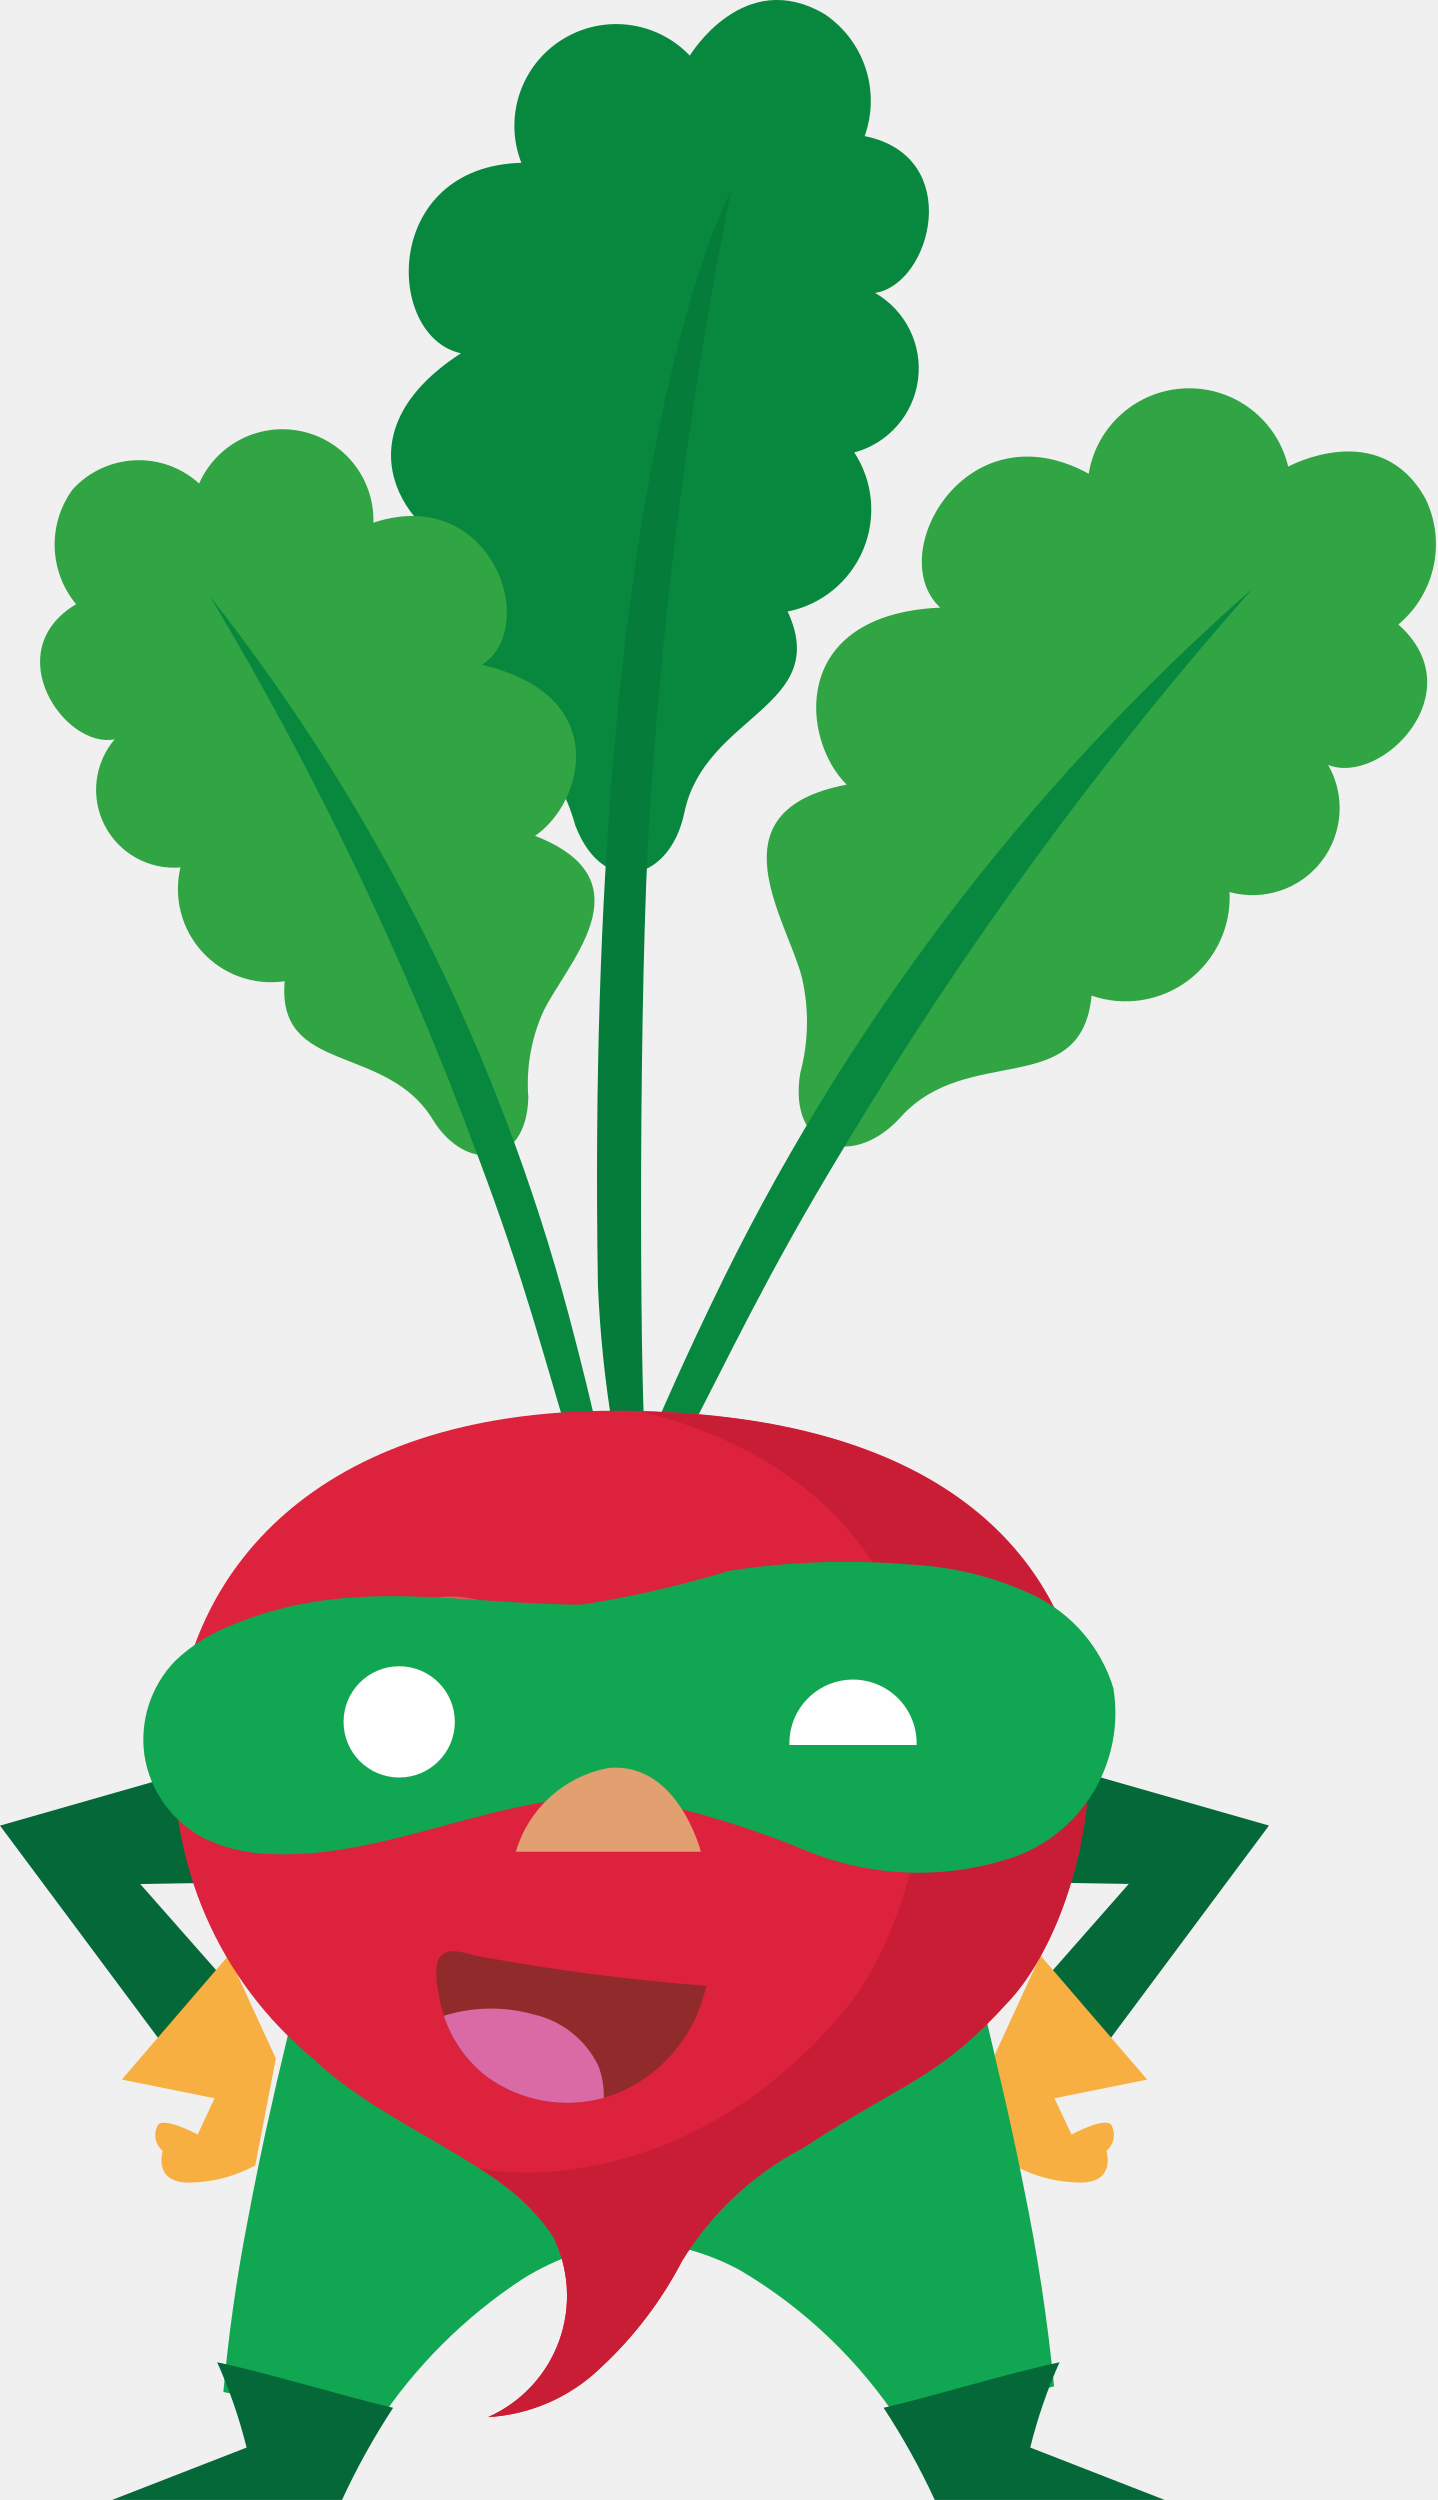
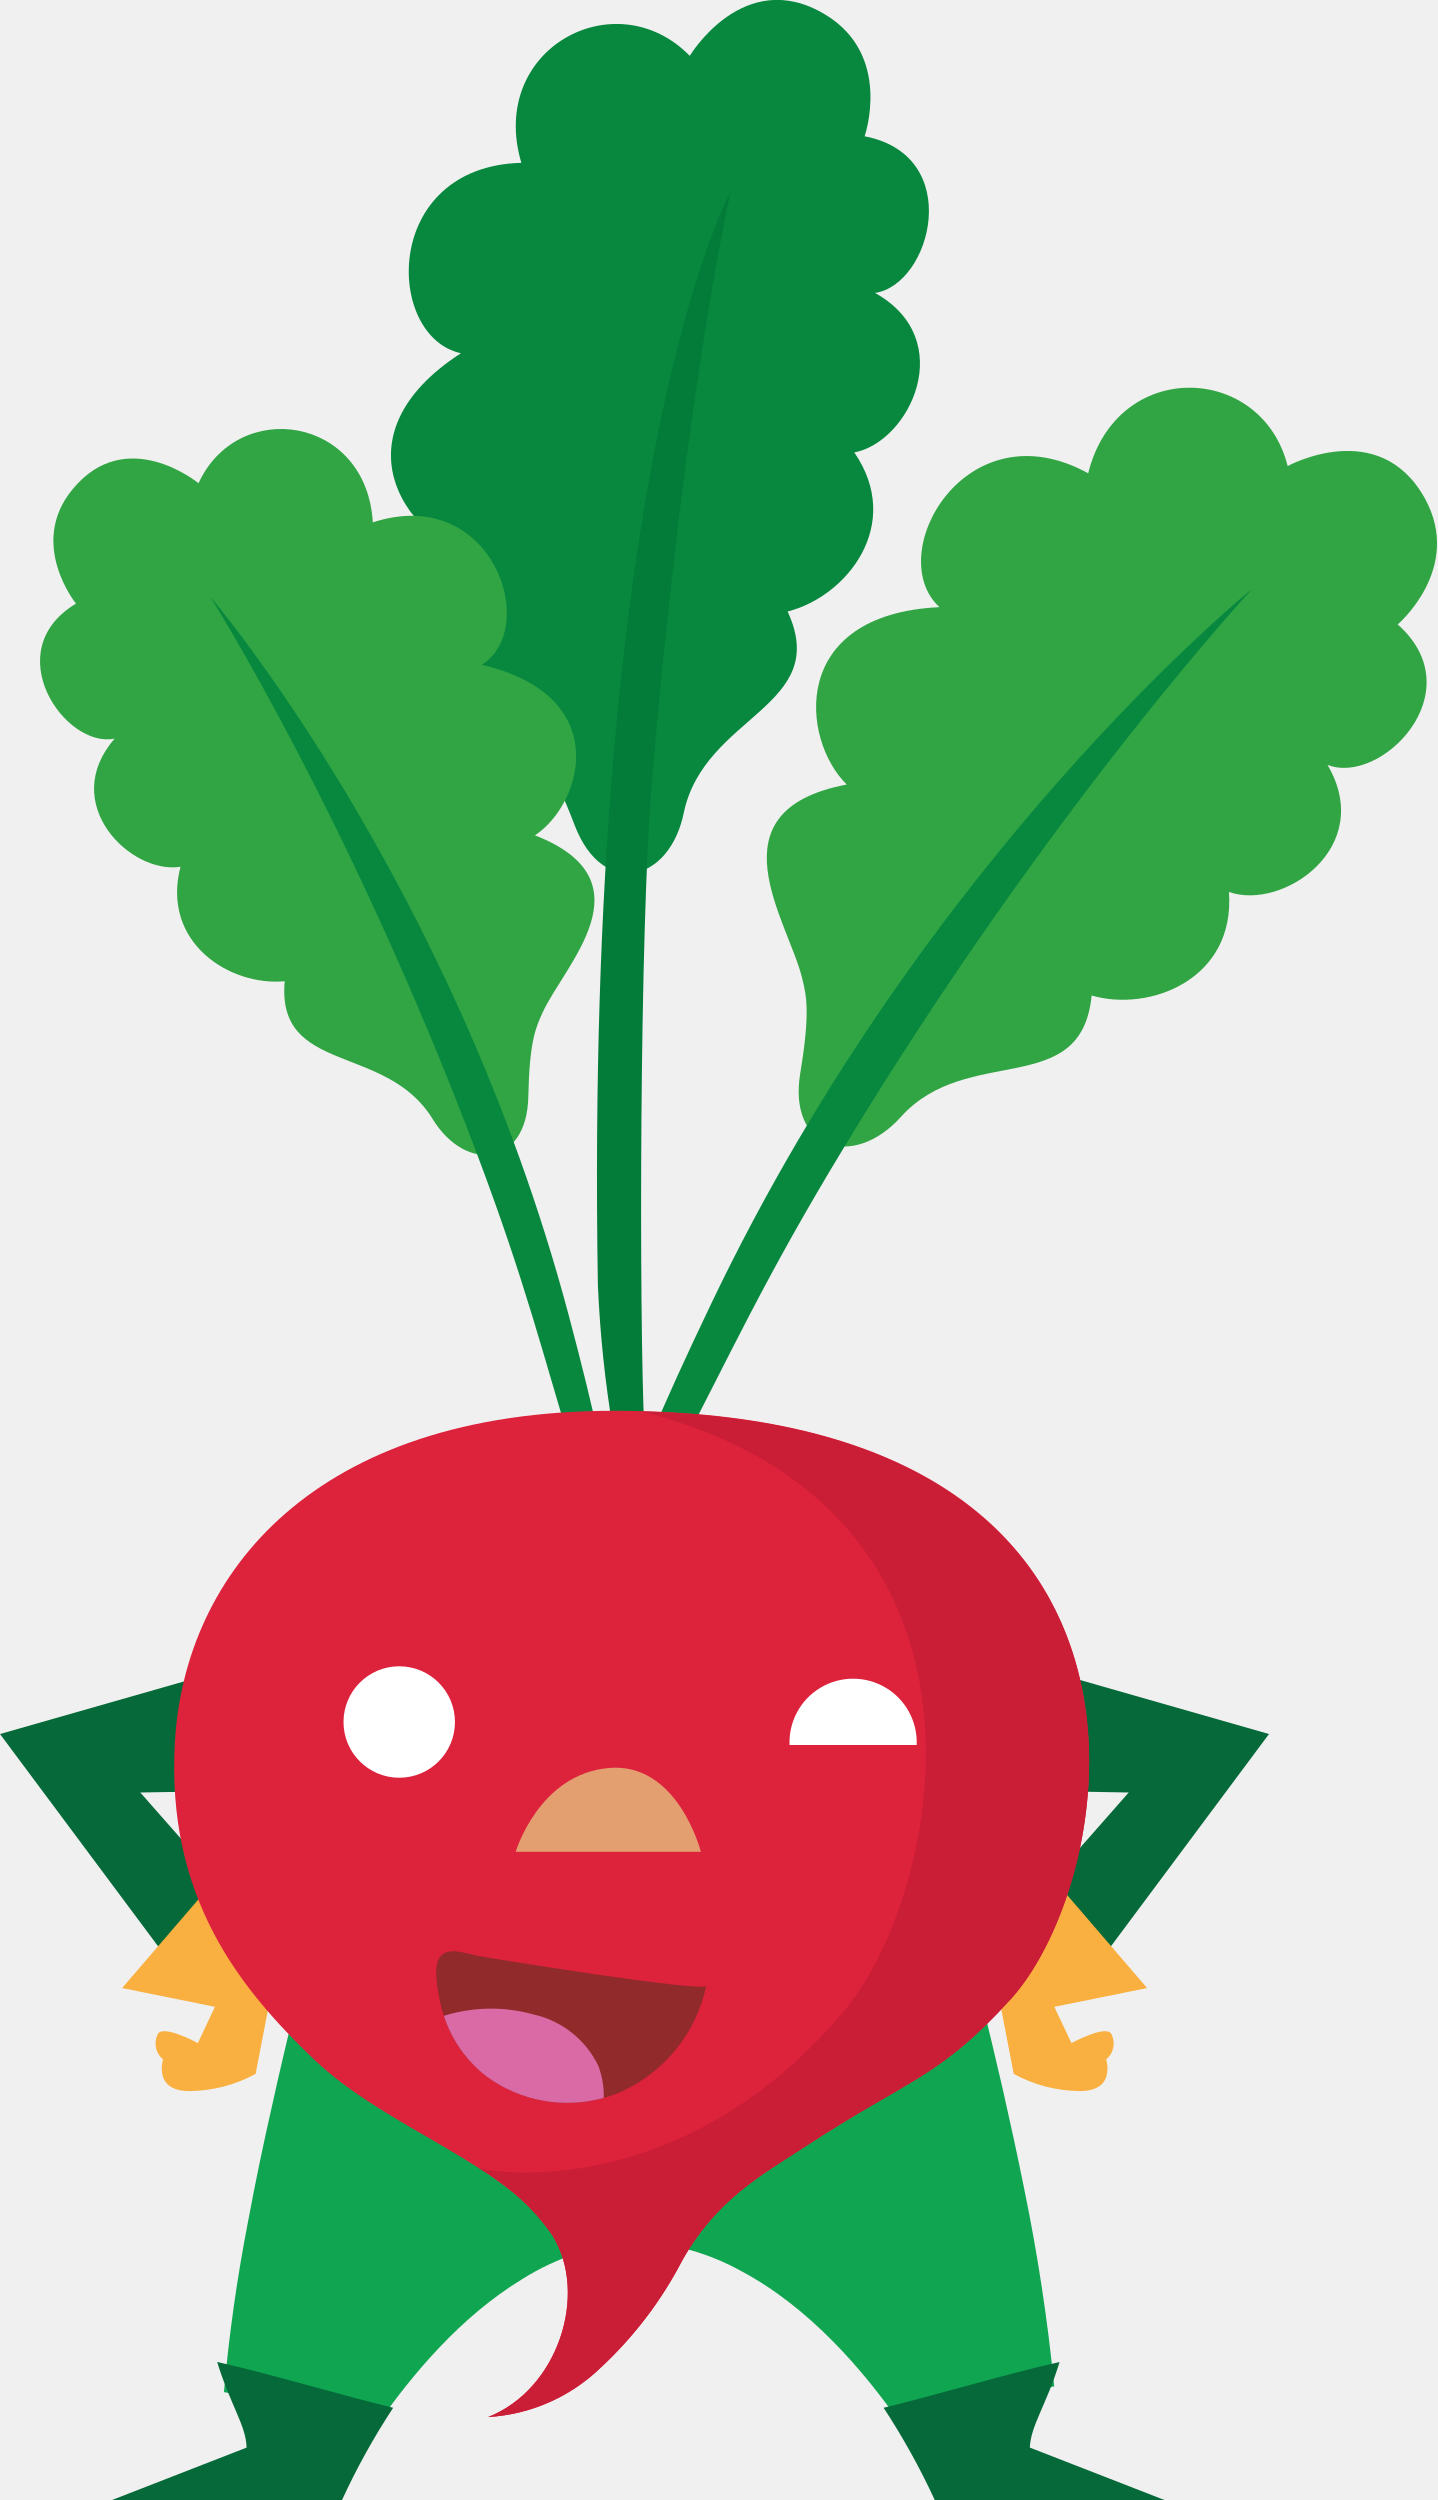
- <svg xmlns="http://www.w3.org/2000/svg" width="28.424" height="49.43">
+ <svg xmlns="http://www.w3.org/2000/svg" viewBox="0 0 125.63 218.48">
  <defs>
-     <style>.a{fill:none}.b{fill:#056839}.c{fill:#f8af41}.d{fill:#11a651}.f{fill:#08873e}.i{fill:#31a444}</style>
-     <clipPath id="a">
-       <path class="a" d="M0 0h10.636v17.261H0z" transform="translate(.038 .118)" />
-     </clipPath>
-     <clipPath id="b">
-       <path class="a" d="M0 0h13.265v14.989H0z" transform="translate(.001 .105)" />
-     </clipPath>
-     <clipPath id="c">
-       <path class="a" d="M0 0h5.558v2.722H0z" transform="translate(.179 .219)" />
-     </clipPath>
-     <clipPath id="d">
-       <path class="a" d="M0 0h5.558v2.722H0z" transform="translate(.049 .219)" />
-     </clipPath>
+     <style>.cls-1{fill:#056939}.cls-2{fill:#f9b041}.cls-4{fill:#07883e}.cls-6{fill:#31a544}.cls-9{fill:#fff}</style>
  </defs>
-   <path class="b" d="M0 36.096l3.552 4.77L4.7 39.438l-1.927-2.187 3.442-.059v-2.873z" />
-   <path class="c" d="M4.518 38.664l-2.11 2.453 1.834.37-.334.717s-.726-.393-.8-.161a.406.406 0 0 0 .11.486s-.208.648.555.625a2.771 2.771 0 0 0 1.274-.34l.407-2.114z" />
-   <path class="b" d="M18.875 34.318l6.215 1.777-3.552 4.77-1.145-1.428 1.924-2.187-3.442-.058z" />
-   <path class="c" d="M20.572 38.664l2.11 2.453-1.834.37.338.717s.722-.393.8-.162a.406.406 0 0 1-.11.486s.208.648-.555.625a2.771 2.771 0 0 1-1.274-.34l-.411-2.114z" />
-   <path class="d" d="M20.843 47.183c-.986.233-2.226.573-3.031.748a9.663 9.663 0 0 0-3.163-3.034 4.705 4.705 0 0 0-2.014-.577 4.867 4.867 0 0 0-2.308.744 10.057 10.057 0 0 0-2.872 2.867 173.004 173.004 0 0 0-3.039-.636 33.479 33.479 0 0 1 .478-3.374c.143-.766.305-1.551.484-2.332.063-.29.129-.579.2-.867.057-.241.115-.482.17-.719.91-3.728 1.93-6.962 1.93-6.962h9.912s.945 2.995 1.826 6.543c.069.274.137.552.2.832s.137.585.206.879c.154.668.3 1.345.431 2.009a37.508 37.508 0 0 1 .588 3.879" />
-   <path class="a" d="M7.731 0h10.636v17.261H7.731z" />
-   <g clip-path="url(#a)" transform="translate(7.693 -.118)">
-     <path class="f" d="M7.88 12.209a2.058 2.058 0 0 0 1.318-3.145 1.721 1.721 0 0 0 .41-3.155c1.113-.163 1.781-2.7-.205-3.1A2.065 2.065 0 0 0 8.615.4c-1.606-.955-2.669.818-2.669.818a2.012 2.012 0 0 0-3.331 2.119c-2.763.075-2.7 3.439-1.194 3.766-2.523 1.632-1.055 3.648.172 3.953-2.093 1.824.366 2.914 1.172 3.748a3.9 3.9 0 0 1 .917 1.635c.551 1.443 1.873 1.12 2.156-.254.4-1.934 2.916-2.09 2.043-3.975" />
-   </g>
-   <path d="M14.452 3.778s-2.901 5.225-2.63 21.631a23.431 23.431 0 0 0 .3 2.877.309.309 0 0 0 .615-.052c-.1-2.177-.1-9.864.158-12.857a92.878 92.878 0 0 1 1.557-11.599" fill="#057c39" />
-   <path class="a" d="M15.16 7.679h13.265v14.989H15.16z" />
-   <g clip-path="url(#b)" transform="translate(15.159 7.574)">
-     <path class="i" d="M6.425 12.112a2.058 2.058 0 0 0 2.727-2.048 1.721 1.721 0 0 0 1.949-2.515c1.043.422 2.9-1.432 1.388-2.776a2.065 2.065 0 0 0 .54-2.48c-.9-1.636-2.718-.641-2.718-.641a2.012 2.012 0 0 0-3.944.141C3.944.462 2.301 3.398 3.432 4.44c-3 .133-2.754 2.614-1.85 3.5-2.728.516-1.157 2.7-.883 3.826a3.9 3.9 0 0 1-.035 1.875c-.254 1.524 1.05 1.913 1.988.87 1.321-1.467 3.572-.33 3.772-2.4" />
-   </g>
-   <path class="f" d="M24.767 11.636a44.09 44.09 0 0 0-10.7 14.139 62.41 62.41 0 0 0-1.224 2.694.316.316 0 0 0 .569.272c1.038-1.972 1.693-3.447 3.287-6.073a74.3 74.3 0 0 1 8.068-11.032" />
-   <path class="i" d="M5.63 19.401a1.842 1.842 0 0 1-2.062-2.25 1.54 1.54 0 0 1-1.3-2.534c-.987.2-2.318-1.738-.764-2.671a1.849 1.849 0 0 1-.067-2.27 1.772 1.772 0 0 1 2.5-.116 1.8 1.8 0 0 1 3.446.774c2.348-.774 3.309 2.08 2.143 2.81 2.619.611 1.992 2.754 1.052 3.382 2.315.9.574 2.565.147 3.512a3.485 3.485 0 0 0-.279 1.655c-.028 1.382-1.239 1.51-1.893.438-.921-1.508-3.089-.878-2.924-2.73" />
-   <path class="f" d="M4.154 11.793a39.465 39.465 0 0 1 7.089 14.2c.264.99.47 1.842.63 2.572a.283.283 0 0 1-.546.146c-.588-1.906-.921-3.312-1.891-5.885a66.5 66.5 0 0 0-5.282-11.033" />
-   <path d="M3.459 34.428a7.539 7.539 0 0 0 2.738 6.28c1.461 1.4 3.859 2.08 4.731 3.5a2.623 2.623 0 0 1-1.277 3.585 3.492 3.492 0 0 0 2.225-.976 7.742 7.742 0 0 0 1.608-2.109 6.119 6.119 0 0 1 2.4-2.242c2.1-1.377 2.663-1.347 4.1-2.938 2.191-2.423 3.8-11.635-7.834-11.635-5.953 0-8.496 3.235-8.691 6.535" fill="#dc223c" />
-   <path d="M10.871 33.514a1.948 1.948 0 1 1-1.952-1.948 1.948 1.948 0 0 1 1.952 1.948" fill="#e15b56" />
-   <path d="M12.69 27.906c7.536 1.92 5.952 9.537 3.993 11.863-2.945 3.496-6.435 3.287-7.217 3.099a4.544 4.544 0 0 1 1.462 1.338 2.623 2.623 0 0 1-1.277 3.583 3.492 3.492 0 0 0 2.225-.976 7.743 7.743 0 0 0 1.608-2.107 6.117 6.117 0 0 1 2.4-2.242c2.1-1.377 2.663-1.347 4.1-2.938 2.156-2.382 3.739-11.333-7.294-11.62" fill="#c91d36" />
-   <path class="d" d="M4.615 32.12a3.388 3.388 0 0 0-1.159.726 2.242 2.242 0 0 0-.6 1.865 2.243 2.243 0 0 0 1.122 1.607 3.177 3.177 0 0 0 1.4.341c2.427.1 4.749-1.365 7.164-1.1a18.2 18.2 0 0 1 3.507 1.077 5.885 5.885 0 0 0 4.071.057 3.03 3.03 0 0 0 1.893-3.317 3.016 3.016 0 0 0-1.587-1.84 6.416 6.416 0 0 0-2.411-.6 15.112 15.112 0 0 0-3.6.122 21.121 21.121 0 0 1-2.912.669c-2.39 0-4.564-.569-6.888.392" />
-   <path d="M8.993 34.045a1.1 1.1 0 1 1-1.1-1.1 1.1 1.1 0 0 1 1.1 1.1m6.615.457a1.258 1.258 0 1 1 2.515 0" fill="#fefefe" />
-   <path d="M13.965 39.26a2.973 2.973 0 0 1-1.691 2.1 2.568 2.568 0 0 1-.336.117 2.7 2.7 0 0 1-2.323-.425 2.5 2.5 0 0 1-.839-1.2 2.64 2.64 0 0 1-.074-.273c-.043-.2-.14-.683-.013-.871.165-.243.52-.076.777-.029a42 42 0 0 0 4.5.585" fill="#912a2a" />
-   <path d="M11.938 41.479a2.7 2.7 0 0 1-2.323-.427 2.5 2.5 0 0 1-.839-1.196 3.134 3.134 0 0 1 1.774-.027 1.886 1.886 0 0 1 1.279 1.013 1.655 1.655 0 0 1 .109.637" fill="#da6aa5" />
-   <path d="M13.858 36.613h-3.66a2.364 2.364 0 0 1 1.83-1.657c1.378-.129 1.83 1.657 1.83 1.657" fill="#e29f70" />
-   <path class="a" d="M2.215 46.707h5.558v2.722H2.215z" />
-   <g clip-path="url(#c)" transform="translate(2.036 46.488)">
-     <path class="b" d="M2.84 1.905L.179 2.941h4.547a14.066 14.066 0 0 1 1.011-1.822c-.942-.218-2.52-.7-3.479-.9a10.077 10.077 0 0 1 .582 1.686" />
-   </g>
-   <path class="a" d="M17.47 46.707h5.558v2.722H17.47z" />
-   <g clip-path="url(#d)" transform="translate(17.421 46.488)">
-     <path class="b" d="M2.949 1.905l2.658 1.036H1.061A14.053 14.053 0 0 0 .049 1.119c.942-.218 2.52-.7 3.479-.9a10.035 10.035 0 0 0-.579 1.686" />
+   <g id="Laag_2" data-name="Laag 2">
+     <g id="Laag_1-2" data-name="Laag 1">
+       <path class="cls-1" d="M27.47 143.69L0 151.54l15.7 21.08 5.06-6.31-8.5-9.66 15.21-.26v-12.7z" />
+       <path class="cls-2" d="M20 162.9l-9.33 10.84 8.11 1.64-1.49 3.17s-3.19-1.74-3.53-.72a1.8 1.8 0 0 0 .49 2.15s-.92 2.86 2.46 2.76a12.26 12.26 0 0 0 5.63-1.5l1.8-9.35z" />
+       <path class="cls-1" d="M83.43 143.69l27.47 7.85-15.7 21.08-5.06-6.31 8.5-9.66-15.21-.26v-12.7z" />
+       <path class="cls-2" d="M90.93 162.9l9.32 10.84-8.11 1.64 1.5 3.17s3.19-1.74 3.52-.72a1.8 1.8 0 0 1-.49 2.15s.92 2.86-2.45 2.76a12.21 12.21 0 0 1-5.63-1.5l-1.8-9.35z" />
+       <path d="M92.13 208.55c-4.36 1-9.84 2.53-13.4 3.3-3.23-4.66-8-10.23-14-13.4a20.59 20.59 0 0 0-8.9-2.55 21.44 21.44 0 0 0-10.21 3.29c-5.35 3.25-9.62 8.34-12.62 12.66-4.45-1-8.9-1.91-13.43-2.8a145.29 145.29 0 0 1 2.11-14.92c.63-3.38 1.35-6.85 2.14-10.3.28-1.28.57-2.56.87-3.83q.39-1.6.75-3.18c4-16.49 8.54-30.78 8.54-30.78h43.76s4.18 13.24 8.07 28.92c.3 1.21.61 2.44.9 3.68s.61 2.58.91 3.88c.68 3 1.32 5.95 1.91 8.88a166.76 166.76 0 0 1 2.6 17.15z" fill="#10a651" />
+       <path class="cls-4" d="M68.83 53.44c5.17-1.3 10.17-7.59 5.83-13.9 4.84-.92 9.14-9.85 1.81-13.94 4.92-.72 7.87-12-.91-13.69 0 0 2.48-7.11-3.48-10.66C65-3 60.28 4.88 60.28 4.88c-6.47-6.61-17.67-.64-14.72 9.35-12.22.33-11.92 15.2-5.28 16.64C29.13 38.09 35.62 47 41 48.34c-9.25 8.07 1.61 12.88 5.18 16.57 1.09 1.13 2.12 2.17 4.05 7.23 2.44 6.38 8.28 5 9.53-1.12 1.8-8.55 12.93-9.24 9.07-17.58z" />
+       <path d="M63.87 16.7s-12.82 23.09-11.62 95.61A104.27 104.27 0 0 0 53.58 125a1.37 1.37 0 0 0 2.72-.23c-.44-9.62-.44-43.59.7-56.82 2.93-34.19 6.87-51.25 6.87-51.25z" fill="#047c39" />
+       <path class="cls-6" d="M95.4 87c5.1 1.48 12.57-1.43 12-9.05 4.65 1.66 12.87-3.87 8.61-11.11 4.61 1.86 12.83-6.33 6.14-12.27 0 0 5.74-4.89 2.38-11-4-7.23-12-2.84-12-2.84-2.25-9-14.93-9.47-17.43.63-10.71-5.89-18 7.09-13 11.7-13.2.63-12.1 11.6-8.1 15.5-12.06 2.29-5.11 11.93-3.9 16.92.37 1.52.73 2.94-.16 8.28-1.12 6.74 4.64 8.46 8.79 3.85C84.56 91.13 94.51 96.15 95.4 87z" />
+       <path class="cls-4" d="M109.47 51.43S81.08 74.3 62.16 113.92c-2.18 4.57-4 8.52-5.4 11.92a1.4 1.4 0 0 0 2.52 1.2c4.58-8.72 7.48-15.24 14.53-26.85 18.19-30 35.66-48.76 35.66-48.76z" />
+       <path class="cls-6" d="M24.88 85.75c-4.74.46-10.82-3.33-9.11-10-4.36.69-10.69-5.53-5.75-11.2-4.36.89-10.24-7.68-3.38-11.8 0 0-4.24-5.24-.29-10 4.7-5.71 11-.52 11-.52 3.45-7.52 14.69-5.88 15.23 3.42C43 42.26 47.26 54.87 42.1 58.1c11.58 2.7 8.81 12.17 4.65 14.9 10.23 4 2.54 11.34.65 15.53-.58 1.28-1.13 2.47-1.23 7.31-.12 6.11-5.47 6.68-8.37 1.94-4.06-6.63-13.65-3.84-12.92-12.03z" />
+       <path class="cls-4" d="M18.36 52.13s21.21 24.79 31.33 62.77c1.17 4.38 2.08 8.14 2.79 11.37a1.25 1.25 0 0 1-2.42.64c-2.59-8.42-4.07-14.64-8.35-26C30.63 71.5 18.36 52.13 18.36 52.13z" />
+       <path d="M15.29 152.17c-.81 13.67 5.7 21.61 12.1 27.76s17.06 9.19 20.91 15.47c3.13 5.09.49 13.41-5.64 15.83a15.43 15.43 0 0 0 9.83-4.31 34.41 34.41 0 0 0 7.11-9.33c3-5.39 7.06-7.57 10.62-9.9 9.27-6.09 11.77-6 18.13-13 9.65-10.69 16.77-51.4-34.65-51.4-26.31 0-37.55 14.29-38.41 28.88z" fill="#dd223c" />
+       <path d="M56.09 123.35c33.31 8.48 26.3 42.15 17.65 52.43-13 15.45-28.45 14.53-31.9 13.7a20 20 0 0 1 6.46 5.92c3.13 5.09.49 13.41-5.64 15.83a15.43 15.43 0 0 0 9.83-4.31 34.41 34.41 0 0 0 7.11-9.33c3-5.39 7.06-7.57 10.62-9.9 9.27-6.09 11.77-6 18.13-13 9.51-10.51 16.5-50.08-32.26-51.34z" fill="#ca1d36" />
+       <circle class="cls-9" cx="34.89" cy="150.49" r="4.87" />
+       <path class="cls-9" d="M69 152.5a5.56 5.56 0 1 1 11.11 0" />
+       <path d="M61.72 173.53a13.15 13.15 0 0 1-7.47 9.29 10.94 10.94 0 0 1-1.49.52 11.92 11.92 0 0 1-10.26-1.89 10.93 10.93 0 0 1-3.71-5.28c-.13-.4-.24-.8-.33-1.21-.19-.91-.62-3-.06-3.87.73-1.07 2.3-.34 3.44-.15 1.68.3 19.75 3.22 19.88 2.59z" fill="#912a2a" />
+       <path d="M52.76 183.34a11.92 11.92 0 0 1-10.26-1.89 10.93 10.93 0 0 1-3.71-5.28 13.77 13.77 0 0 1 7.84-.12 8.28 8.28 0 0 1 5.65 4.47 7.32 7.32 0 0 1 .48 2.82z" fill="#da6aa6" />
+       <path d="M61.25 161.83H45.07s2-6.75 8.09-7.32 8.09 7.32 8.09 7.32z" fill="#e39f70" />
+       <path class="cls-1" d="M21.55 213.9l-11.76 4.58h20.1a61.07 61.07 0 0 1 4.47-8.06c-4.17-1-11.14-3.07-15.38-4 1.14 3.74 2.54 5.58 2.57 7.48zm68.45 0l11.76 4.58H81.69a62.54 62.54 0 0 0-4.47-8.06c4.16-1 11.14-3.07 15.38-4-1.14 3.74-2.54 5.58-2.6 7.48z" />
+     </g>
  </g>
</svg>
